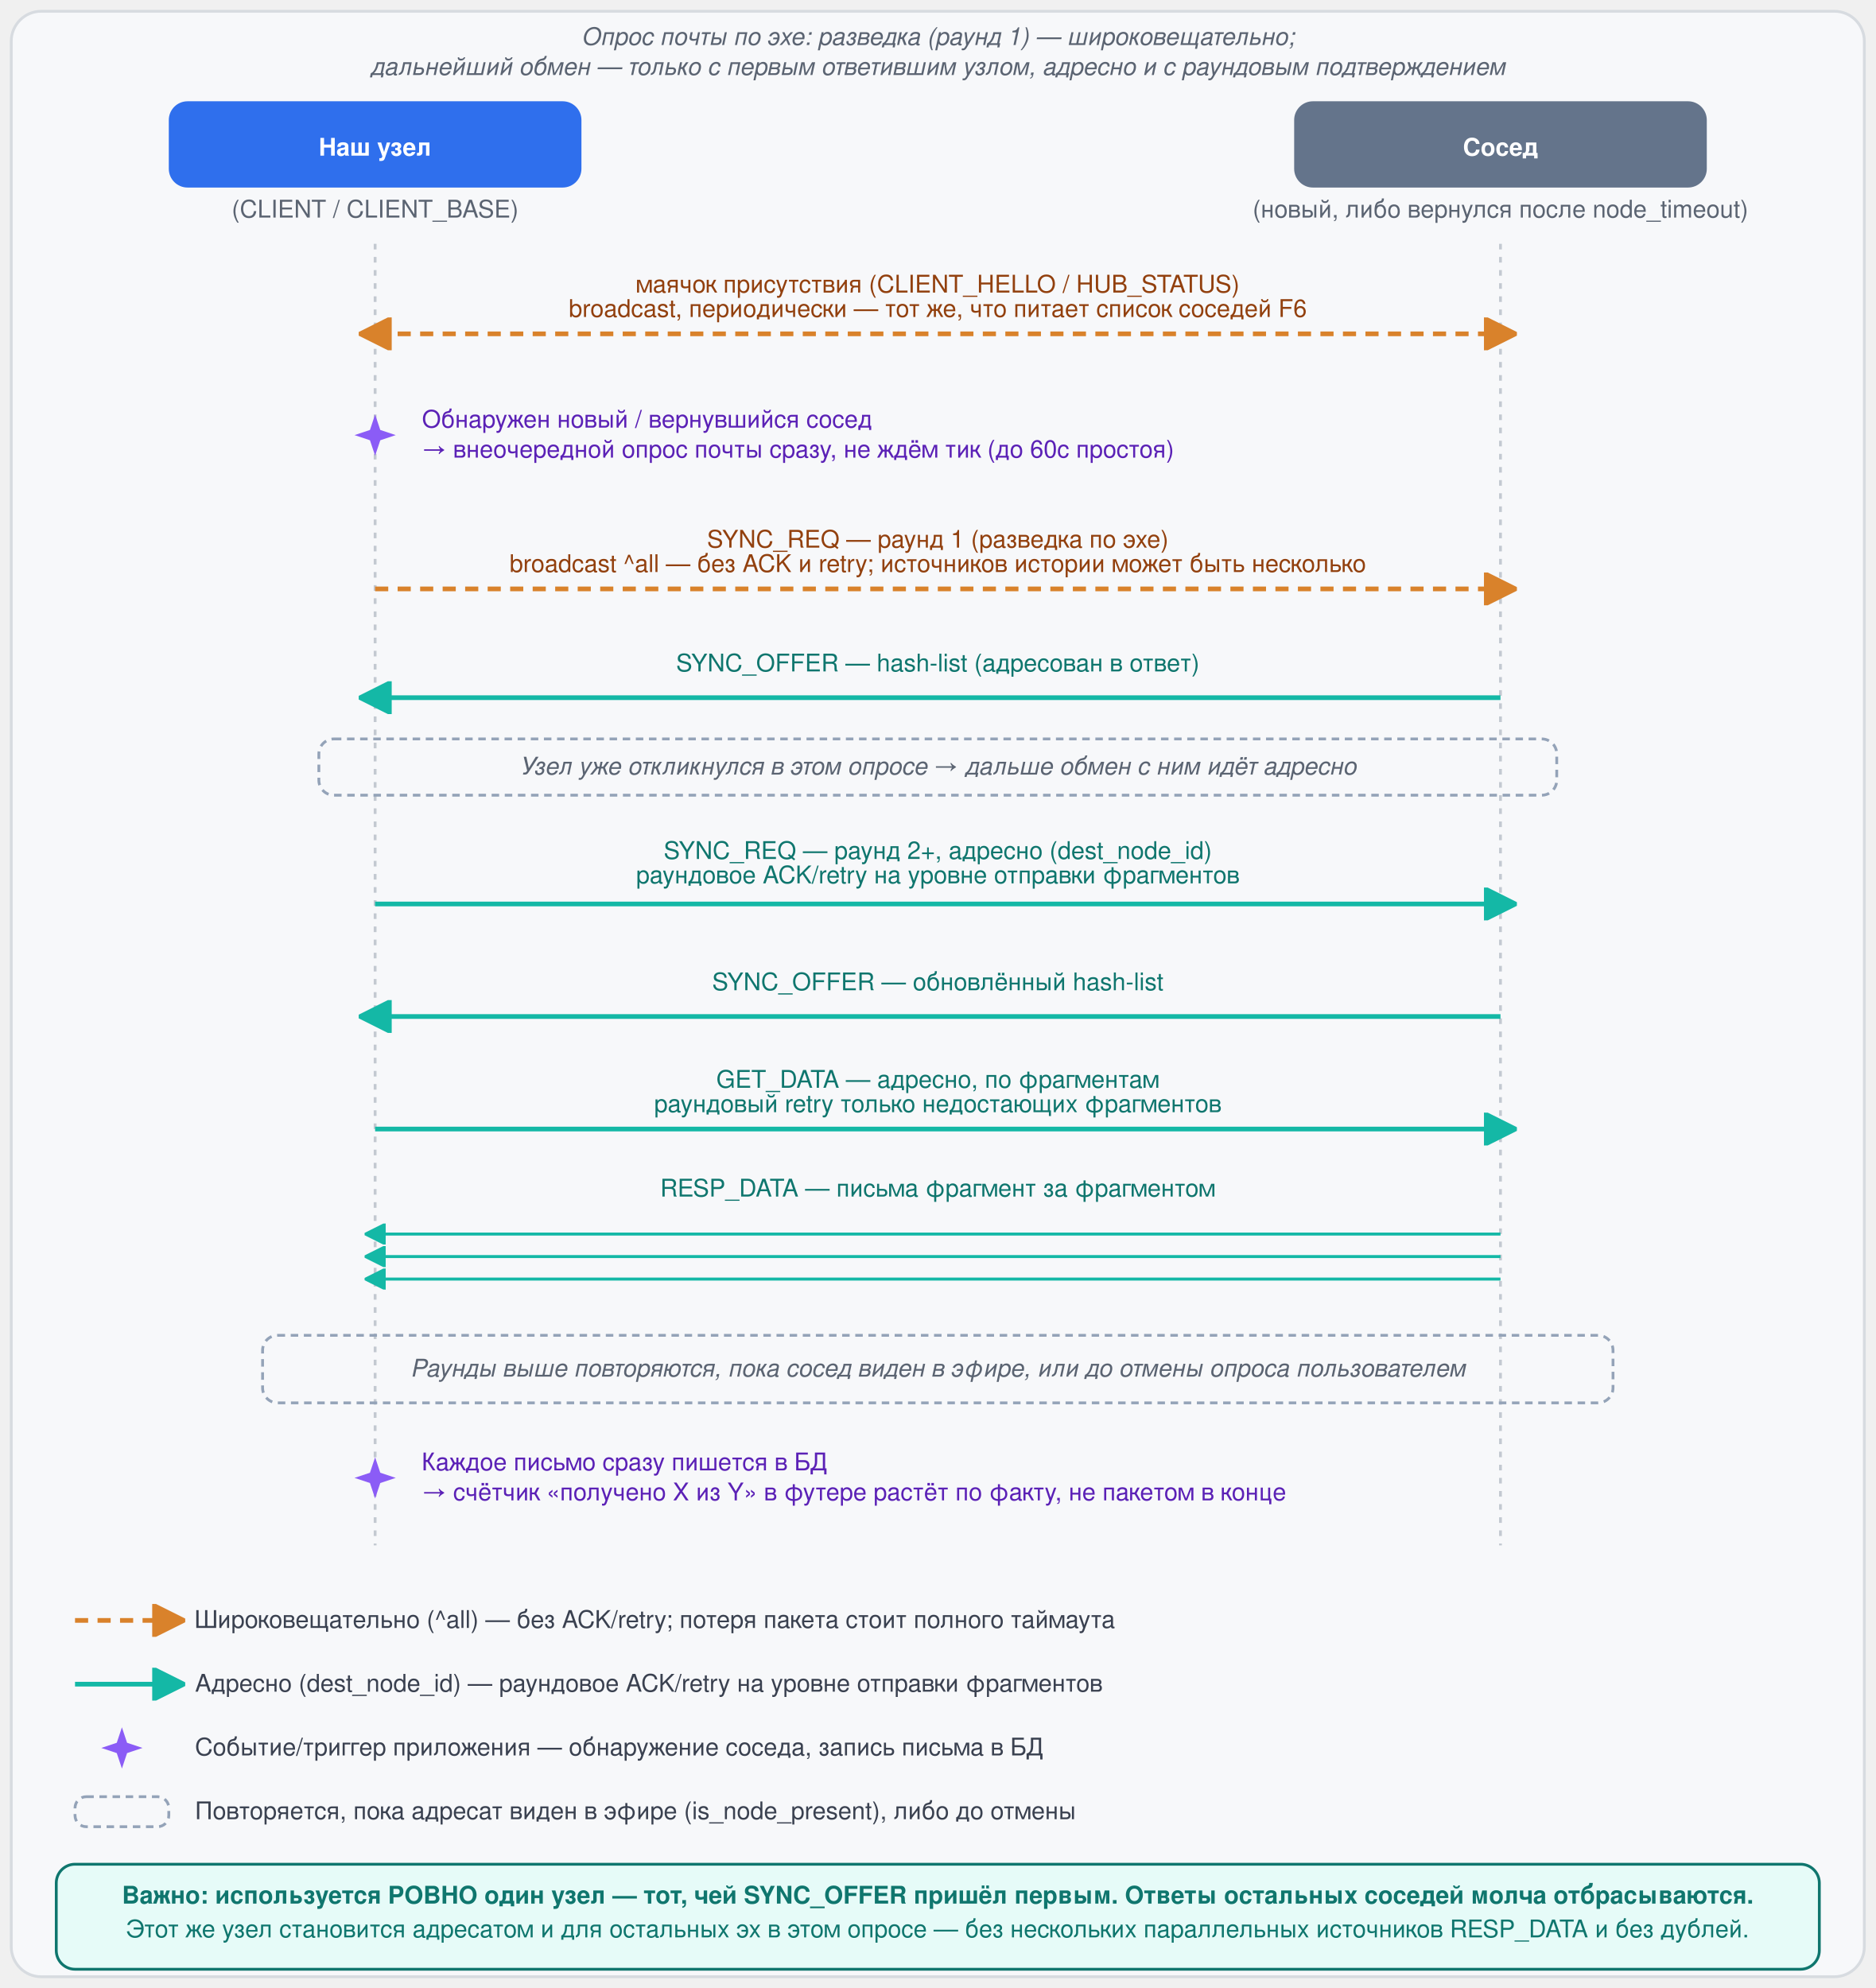
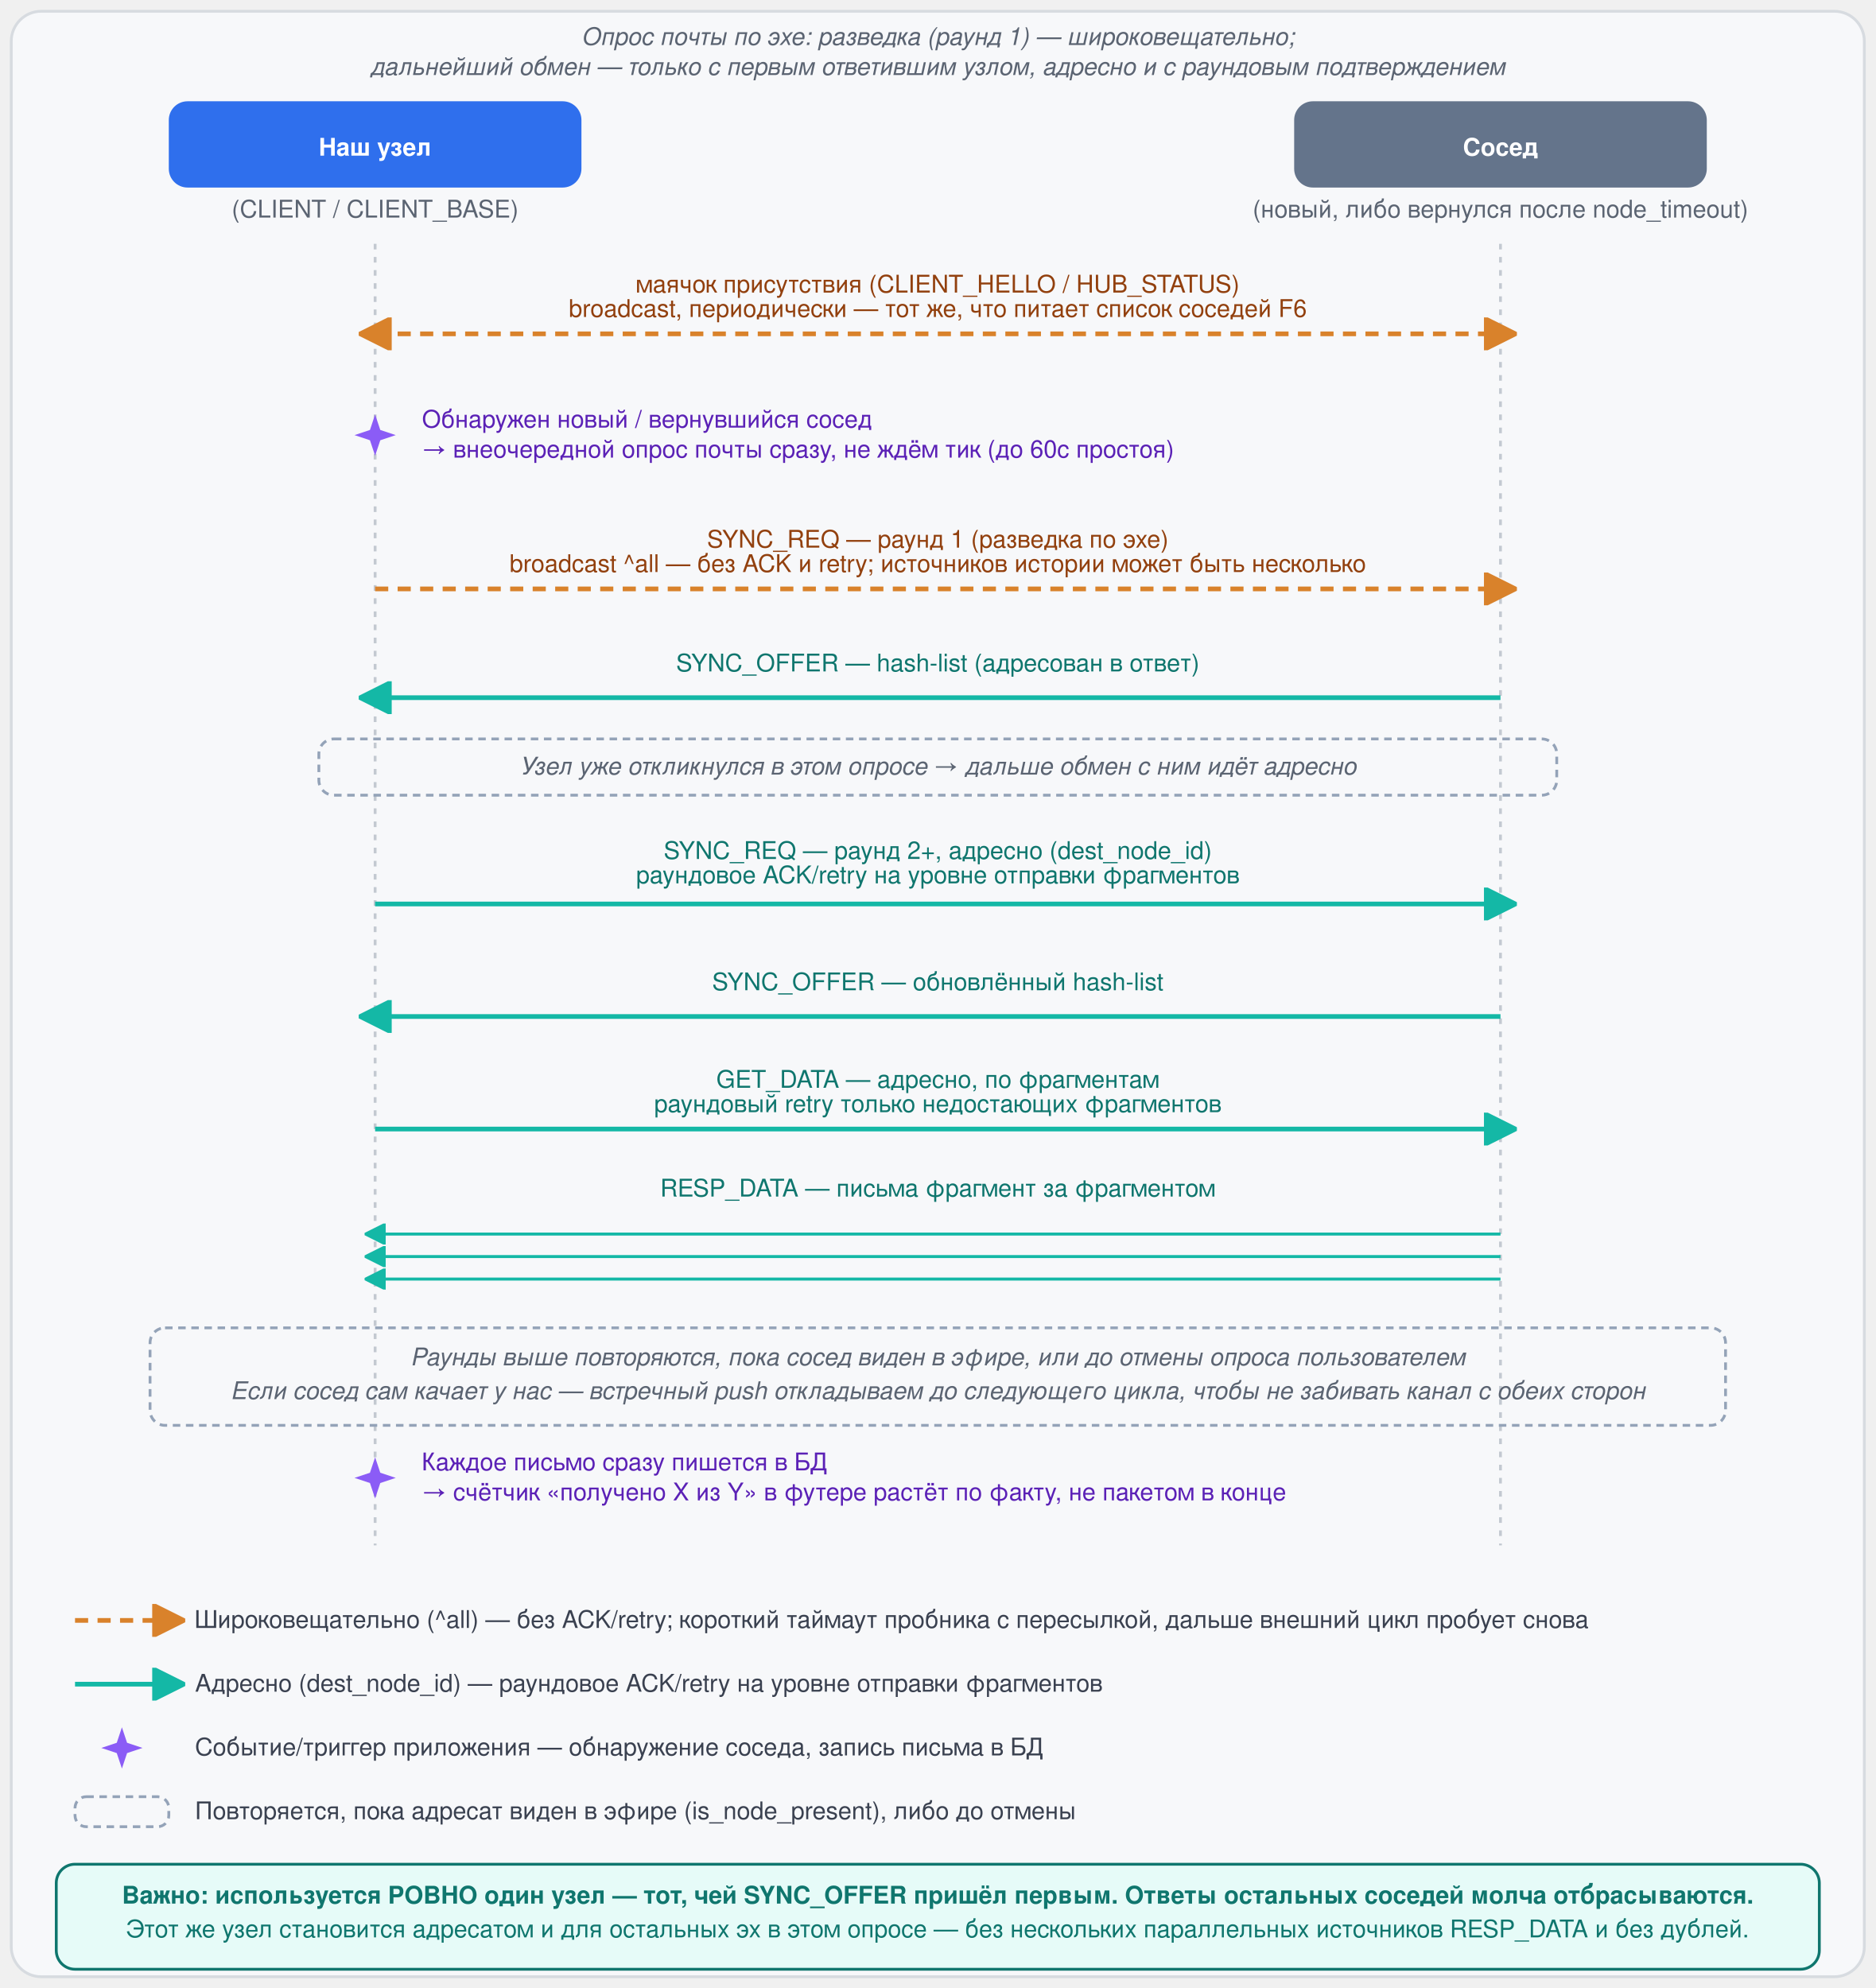
<svg xmlns="http://www.w3.org/2000/svg" viewBox="0 0 1000 1060" font-family="'Segoe UI', Helvetica, Arial, sans-serif">
  <style>
    .card { fill:#f7f8fa; stroke:#d7dbe0; }
    .node-label { fill:#ffffff; font-weight:600; }
    .sub-label { fill:#5b6472; }
    .note { fill:#5b6472; font-style:italic; }
    .legend-text { fill:#3a4150; }
    .actorA { fill:#2f6fed; }
    .actorB { fill:#64748b; }
    .lifeline { stroke:#c3c9d1; }
    .broadcast { stroke:#d9822b; fill:#d9822b; }
    .addressed { stroke:#14b8a6; fill:#14b8a6; }
    .event { fill:#8b5cf6; }
    .label-broadcast { fill:#92400e; }
    .label-addressed { fill:#0f766e; }
    .label-event { fill:#5b21b6; }
    .noteBox { fill:none; stroke:#94a3b8; stroke-dasharray:4 3; }
    .calloutBox { fill:#e6fbf8; stroke:#0f766e; }
    .callout-text { fill:#0f766e; }
    @media (prefers-color-scheme: dark) {
      .card { fill:#1b1e24; stroke:#383d46; }
      .sub-label { fill:#9aa4b2; }
      .note { fill:#9aa4b2; }
      .legend-text { fill:#c7cdd6; }
      .actorA { fill:#4f8cff; }
      .actorB { fill:#94a3b8; }
      .lifeline { stroke:#454b56; }
      .broadcast { stroke:#f0a94e; fill:#f0a94e; }
      .addressed { stroke:#2dd4bf; fill:#2dd4bf; }
      .event { fill:#a78bfa; }
      .label-broadcast { fill:#f0a94e; }
      .label-addressed { fill:#5eead4; }
      .label-event { fill:#c4b5fd; }
      .noteBox { stroke:#64748b; }
      .calloutBox { fill:#0f2e2b; stroke:#2dd4bf; }
      .callout-text { fill:#5eead4; }
    }
    text { font-size:13px; }
  </style>
  <defs>
    <marker id="arrowBroadcast" viewBox="0 0 10 10" refX="5" refY="5" markerWidth="7" markerHeight="7" orient="auto-start-reverse">
      <path d="M0,0 L10,5 L0,10 z" class="broadcast" />
    </marker>
    <marker id="arrowAddressed" viewBox="0 0 10 10" refX="5" refY="5" markerWidth="7" markerHeight="7" orient="auto-start-reverse">
      <path d="M0,0 L10,5 L0,10 z" class="addressed" />
    </marker>
    <symbol id="spark" viewBox="-10 -10 20 20">
      <path d="M0,-10 L2.5,-2.5 L10,0 L2.5,2.5 L0,10 L-2.5,2.5 L-10,0 L-2.5,-2.5 Z" class="event" />
    </symbol>
  </defs>
  <rect x="6" y="6" width="988" height="1048" rx="16" class="card" stroke-width="1.5" />
  <text x="500" y="24" text-anchor="middle" class="note" font-size="13">Опрос почты по эхе: разведка (раунд 1) — широковещательно;</text>
  <text x="500" y="40" text-anchor="middle" class="note" font-size="13">дальнейший обмен — только с первым ответившим узлом, адресно и с раундовым подтверждением</text>
  <rect x="90" y="54" width="220" height="46" rx="10" class="actorA" />
  <text x="200" y="83" text-anchor="middle" class="node-label" font-size="15">Наш узел</text>
  <text x="200" y="116" text-anchor="middle" class="sub-label" font-size="11">(CLIENT / CLIENT_BASE)</text>
  <rect x="690" y="54" width="220" height="46" rx="10" class="actorB" />
  <text x="800" y="83" text-anchor="middle" class="node-label" font-size="15">Сосед</text>
  <text x="800" y="116" text-anchor="middle" class="sub-label" font-size="11">(новый, либо вернулся после node_timeout)</text>
  <line x1="200" y1="130" x2="200" y2="824" class="lifeline" stroke-width="1.5" stroke-dasharray="3 4" />
  <line x1="800" y1="130" x2="800" y2="824" class="lifeline" stroke-width="1.5" stroke-dasharray="3 4" />
  <text x="500" y="156" text-anchor="middle" class="label-broadcast" font-size="12.5">маячок присутствия (CLIENT_HELLO / HUB_STATUS)</text>
  <text x="500" y="169" text-anchor="middle" class="label-broadcast" font-size="12.5">broadcast, периодически — тот же, что питает список соседей F6</text>
  <line x1="200" y1="178" x2="800" y2="178" class="broadcast" stroke-width="2.5" stroke-dasharray="7 5" marker-start="url(#arrowBroadcast)" marker-end="url(#arrowBroadcast)" />
  <use href="#spark" x="189" y="221" width="22" height="22" />
  <text x="225" y="228" class="label-event" font-size="12.5">Обнаружен новый / вернувшийся сосед</text>
  <text x="225" y="244" class="label-event" font-size="12.5">→ внеочередной опрос почты сразу, не ждём тик (до 60с простоя)</text>
  <text x="500" y="292" text-anchor="middle" class="label-broadcast" font-size="12.5">SYNC_REQ — раунд 1 (разведка по эхе)</text>
  <text x="500" y="305" text-anchor="middle" class="label-broadcast" font-size="12.5">broadcast ^all — без ACK и retry; источников истории может быть несколько</text>
  <line x1="200" y1="314" x2="800" y2="314" class="broadcast" stroke-width="2.5" stroke-dasharray="7 5" marker-end="url(#arrowBroadcast)" />
  <text x="500" y="358" text-anchor="middle" class="label-addressed" font-size="12.5">SYNC_OFFER — hash-list (адресован в ответ)</text>
  <line x1="800" y1="372" x2="200" y2="372" class="addressed" stroke-width="2.5" marker-end="url(#arrowAddressed)" />
  <rect x="170" y="394" width="660" height="30" rx="8" class="noteBox" stroke-width="1.5" />
  <text x="500" y="413" text-anchor="middle" class="note" font-size="12.5">Узел уже откликнулся в этом опросе → дальше обмен с ним идёт адресно</text>
  <text x="500" y="458" text-anchor="middle" class="label-addressed" font-size="12.5">SYNC_REQ — раунд 2+, адресно (dest_node_id)</text>
  <text x="500" y="471" text-anchor="middle" class="label-addressed" font-size="12.5">раундовое ACK/retry на уровне отправки фрагментов</text>
  <line x1="200" y1="482" x2="800" y2="482" class="addressed" stroke-width="2.5" marker-end="url(#arrowAddressed)" />
  <text x="500" y="528" text-anchor="middle" class="label-addressed" font-size="12.5">SYNC_OFFER — обновлённый hash-list</text>
  <line x1="800" y1="542" x2="200" y2="542" class="addressed" stroke-width="2.5" marker-end="url(#arrowAddressed)" />
  <text x="500" y="580" text-anchor="middle" class="label-addressed" font-size="12.5">GET_DATA — адресно, по фрагментам</text>
  <text x="500" y="593" text-anchor="middle" class="label-addressed" font-size="12.5">раундовый retry только недостающих фрагментов</text>
  <line x1="200" y1="602" x2="800" y2="602" class="addressed" stroke-width="2.5" marker-end="url(#arrowAddressed)" />
  <text x="500" y="638" text-anchor="middle" class="label-addressed" font-size="12.5">RESP_DATA — письма фрагмент за фрагментом</text>
  <line x1="800" y1="658" x2="200" y2="658" class="addressed" stroke-width="1.6" marker-end="url(#arrowAddressed)" />
  <line x1="800" y1="670" x2="200" y2="670" class="addressed" stroke-width="1.6" marker-end="url(#arrowAddressed)" />
  <line x1="800" y1="682" x2="200" y2="682" class="addressed" stroke-width="1.6" marker-end="url(#arrowAddressed)" />
-   <rect x="140" y="712" width="720" height="36" rx="8" class="noteBox" stroke-width="1.5" />
-   <text x="500" y="734" text-anchor="middle" class="note" font-size="12.5">Раунды выше повторяются, пока сосед виден в эфире, или до отмены опроса пользователем</text>
+   <rect x="80" y="708" width="840" height="52" rx="8" class="noteBox" stroke-width="1.5" />
+   <text x="500" y="728" text-anchor="middle" class="note" font-size="12.5">Раунды выше повторяются, пока сосед виден в эфире, или до отмены опроса пользователем</text>
+   <text x="500" y="746" text-anchor="middle" class="note" font-size="12">Если сосед сам качает у нас — встречный push откладываем до следующего цикла, чтобы не забивать канал с обеих сторон</text>
  <use href="#spark" x="189" y="777" width="22" height="22" />
  <text x="225" y="784" class="label-event" font-size="12.5">Каждое письмо сразу пишется в БД</text>
  <text x="225" y="800" class="label-event" font-size="12.5">→ счётчик «получено X из Y» в футере растёт по факту, не пакетом в конце</text>
  <line x1="40" y1="864" x2="90" y2="864" class="broadcast" stroke-width="2.5" stroke-dasharray="7 5" marker-end="url(#arrowBroadcast)" />
-   <text x="104" y="868" class="legend-text" font-size="12.5">Широковещательно (^all) — без ACK/retry; потеря пакета стоит полного таймаута</text>
+   <text x="104" y="868" class="legend-text" font-size="12.5">Широковещательно (^all) — без ACK/retry; короткий таймаут пробника с пересылкой, дальше внешний цикл пробует снова</text>
  <line x1="40" y1="898" x2="90" y2="898" class="addressed" stroke-width="2.5" marker-end="url(#arrowAddressed)" />
  <text x="104" y="902" class="legend-text" font-size="12.5">Адресно (dest_node_id) — раундовое ACK/retry на уровне отправки фрагментов</text>
  <use href="#spark" x="54" y="921" width="22" height="22" />
  <text x="104" y="936" class="legend-text" font-size="12.5">Событие/триггер приложения — обнаружение соседа, запись письма в БД</text>
  <rect x="40" y="958" width="50" height="16" rx="6" class="noteBox" stroke-width="1.5" />
  <text x="104" y="970" class="legend-text" font-size="12.5">Повторяется, пока адресат виден в эфире (is_node_present), либо до отмены</text>
  <rect x="30" y="994" width="940" height="56" rx="10" class="calloutBox" stroke-width="1.5" />
  <text x="500" y="1015" text-anchor="middle" class="callout-text" font-weight="600" font-size="12.5">Важно: используется РОВНО один узел — тот, чей SYNC_OFFER пришёл первым. Ответы остальных соседей молча отбрасываются.</text>
  <text x="500" y="1033" text-anchor="middle" class="callout-text" font-size="12.5">Этот же узел становится адресатом и для остальных эх в этом опросе — без нескольких параллельных источников RESP_DATA и без дублей.</text>
</svg>
